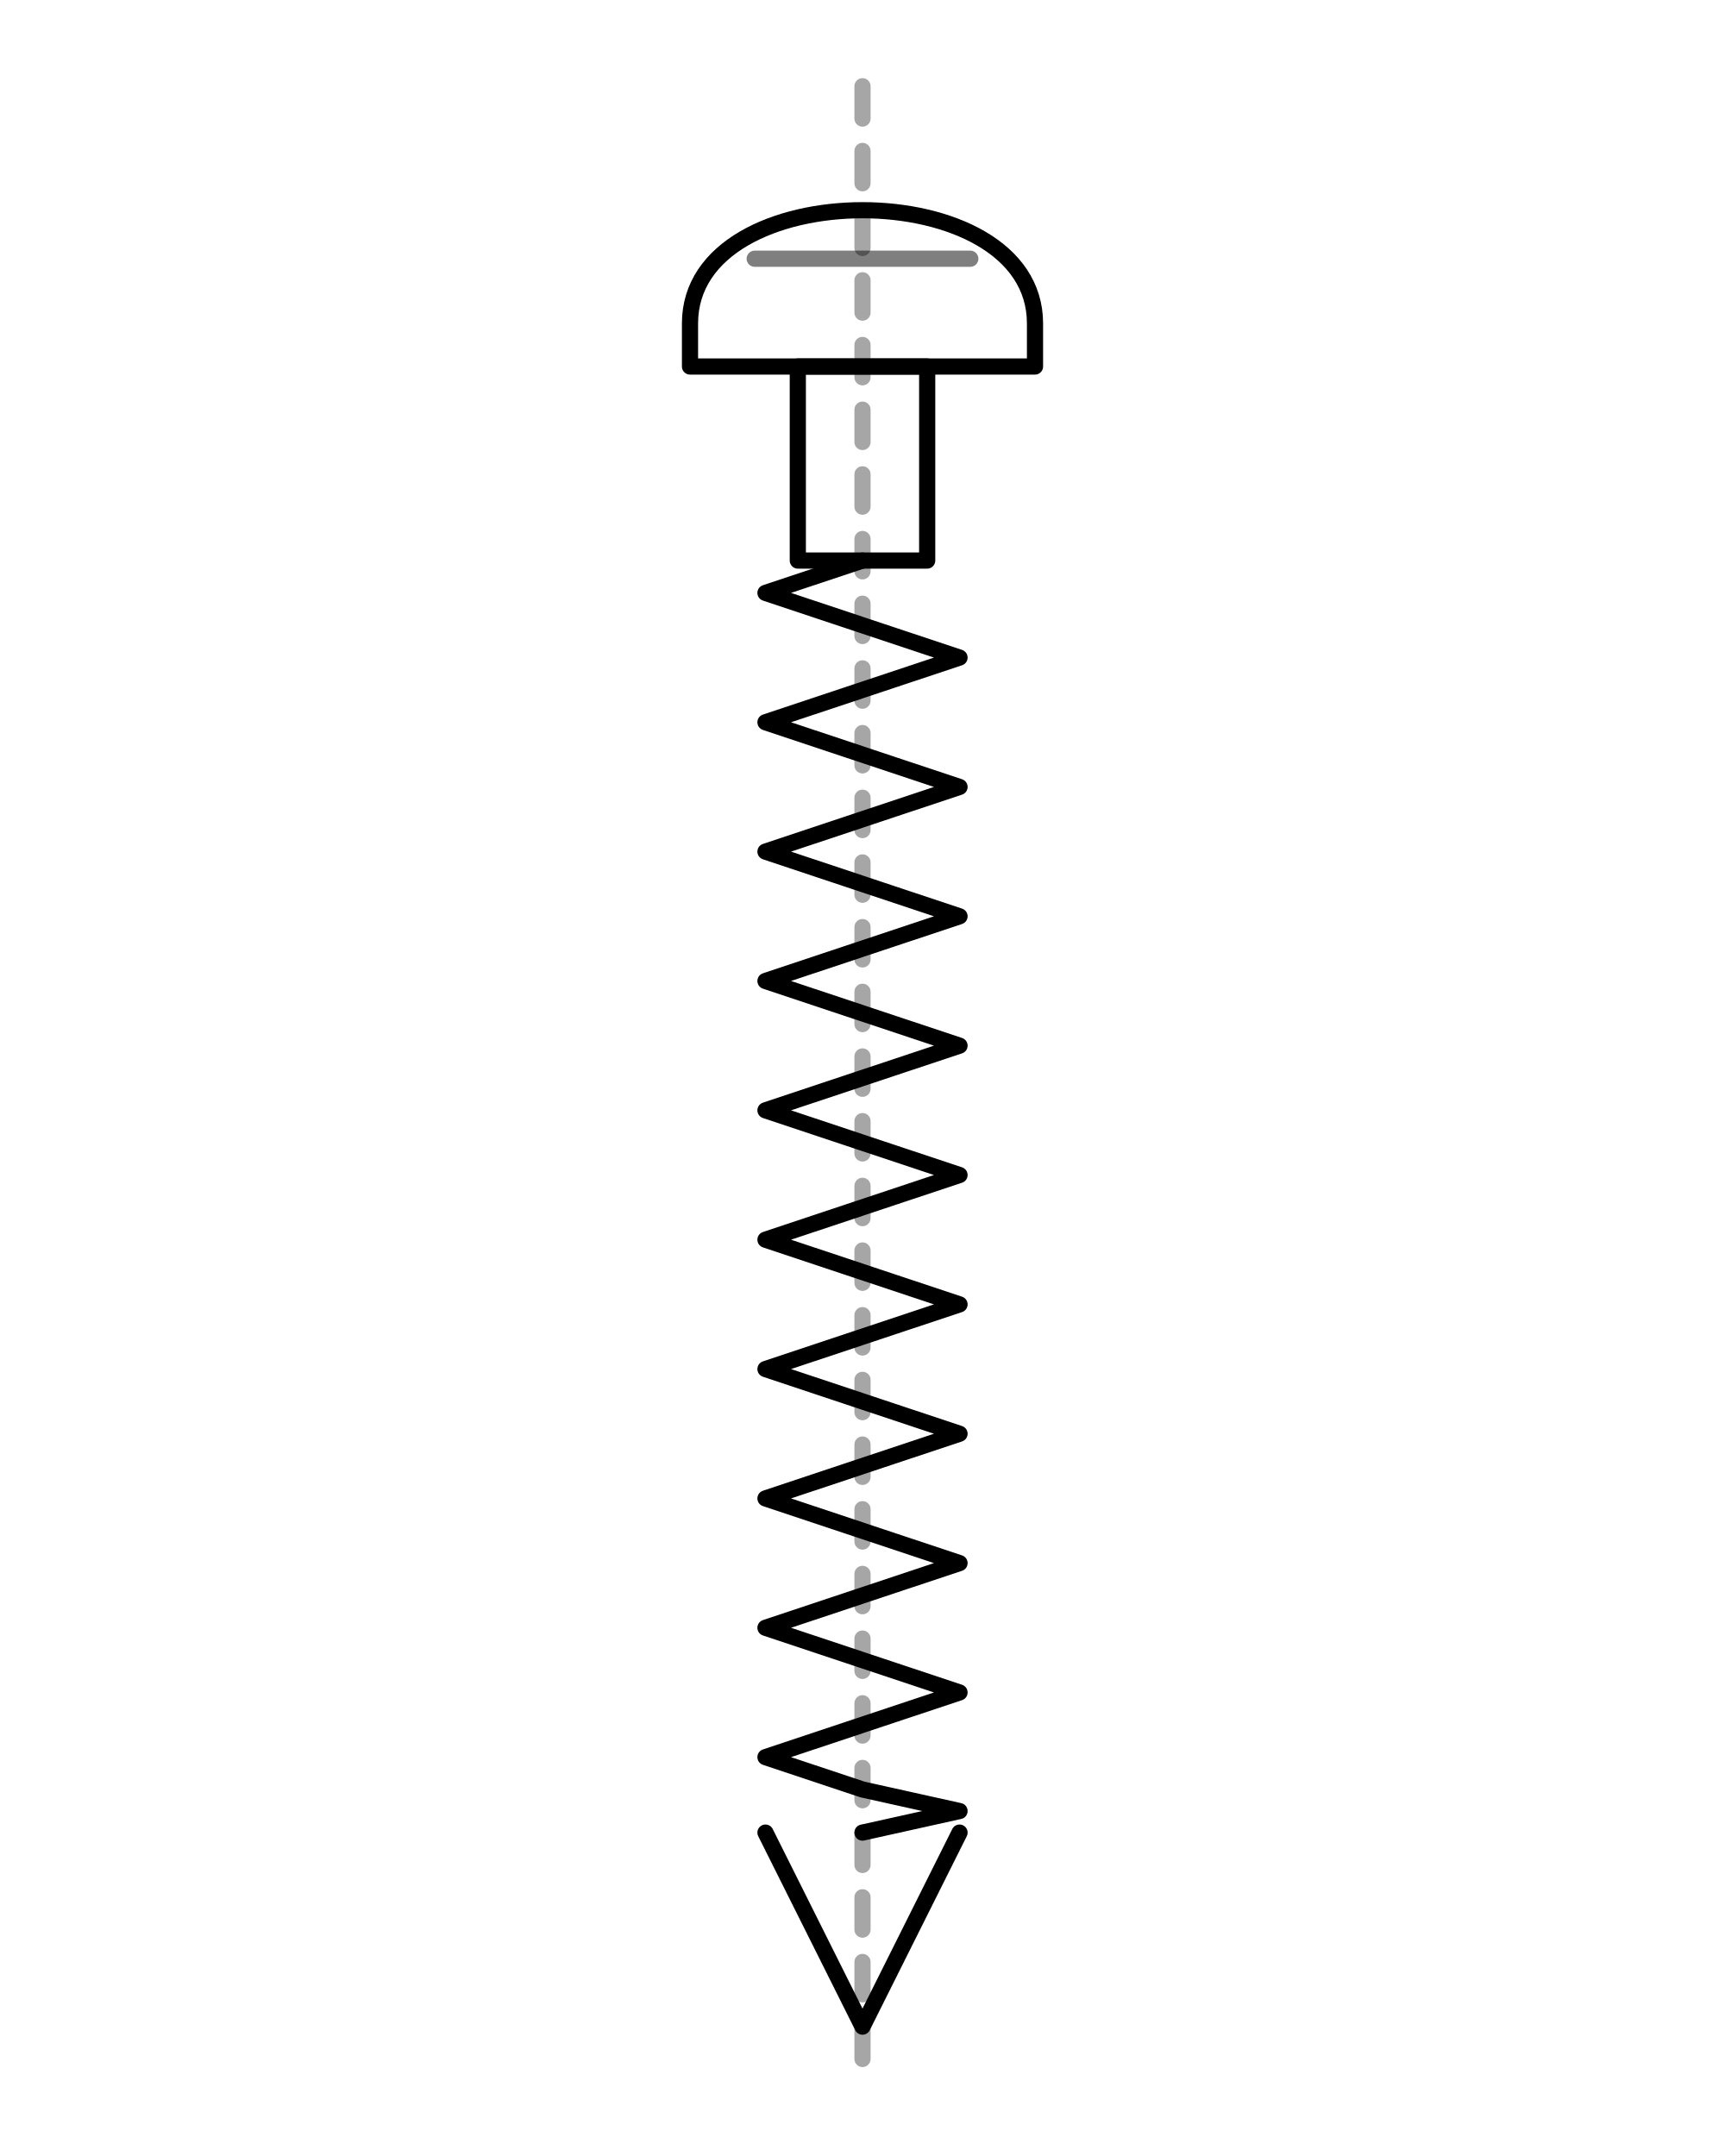
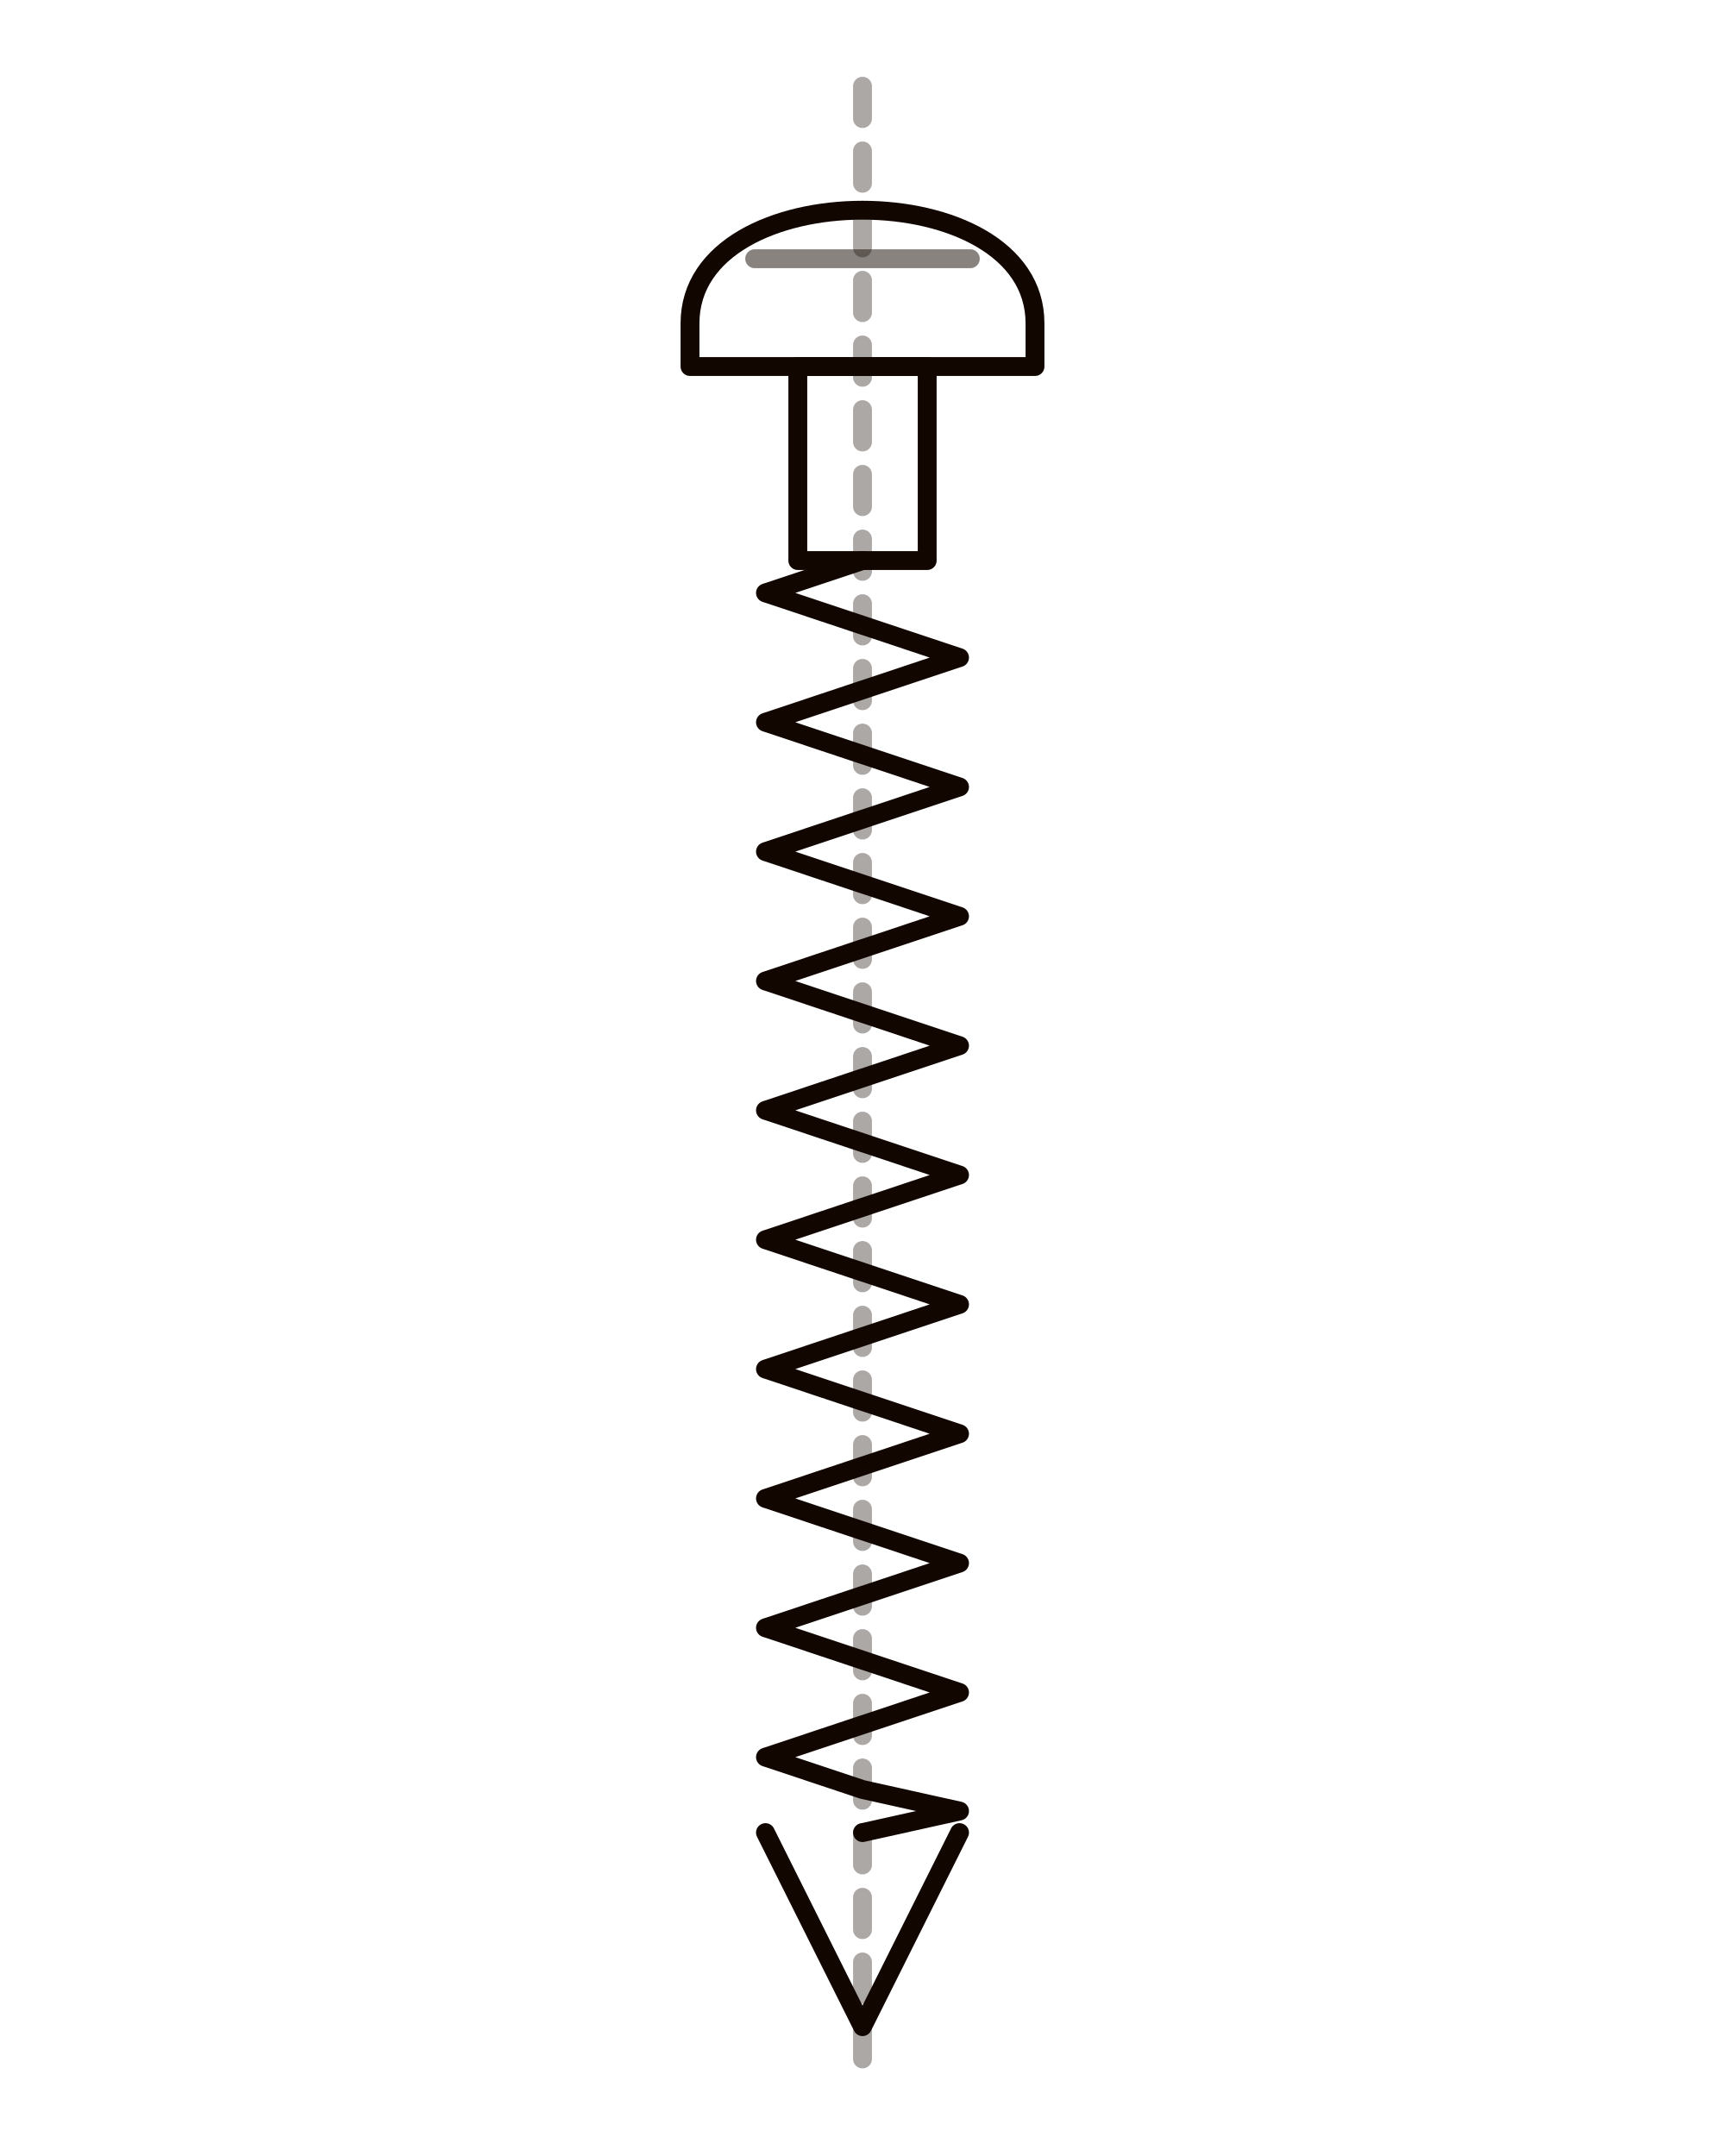
- <svg xmlns="http://www.w3.org/2000/svg" viewBox="0 0 160 200" fill="none" stroke="currentColor" stroke-width="1.5" stroke-linecap="round" stroke-linejoin="round" aria-hidden="true">
+ <svg xmlns="http://www.w3.org/2000/svg" viewBox="0 0 160 200" fill="none" stroke="#120700" stroke-width="1.75" stroke-linecap="round" stroke-linejoin="round" aria-hidden="true">
  <line x1="80" y1="8" x2="80" y2="192" stroke-dasharray="3 3" opacity="0.35" />
  <path d="M64 30 C64 16 96 16 96 30 L96 34 L64 34 Z" />
  <line x1="70" y1="24" x2="90" y2="24" opacity="0.5" />
  <rect x="74" y="34" width="12" height="18" />
  <path d="M 80 52 L 71 55 L 80 58 M 80 58 L 89 61 L 80 64 M 80 64 L 71 67 L 80 70 M 80 70 L 89 73 L 80 76 M 80 76 L 71 79 L 80 82 M 80 82 L 89 85 L 80 88 M 80 88 L 71 91 L 80 94 M 80 94 L 89 97 L 80 100 M 80 100 L 71 103 L 80 106 M 80 106 L 89 109 L 80 112 M 80 112 L 71 115 L 80 118 M 80 118 L 89 121 L 80 124 M 80 124 L 71 127 L 80 130 M 80 130 L 89 133 L 80 136 M 80 136 L 71 139 L 80 142 M 80 142 L 89 145 L 80 148 M 80 148 L 71 151 L 80 154 M 80 154 L 89 157 L 80 160 M 80 160 L 71 163 L 80 166 M 80 166 L 89 168 L 80 170" />
  <path d="M71 170 L80 188 L89 170" />
</svg>
